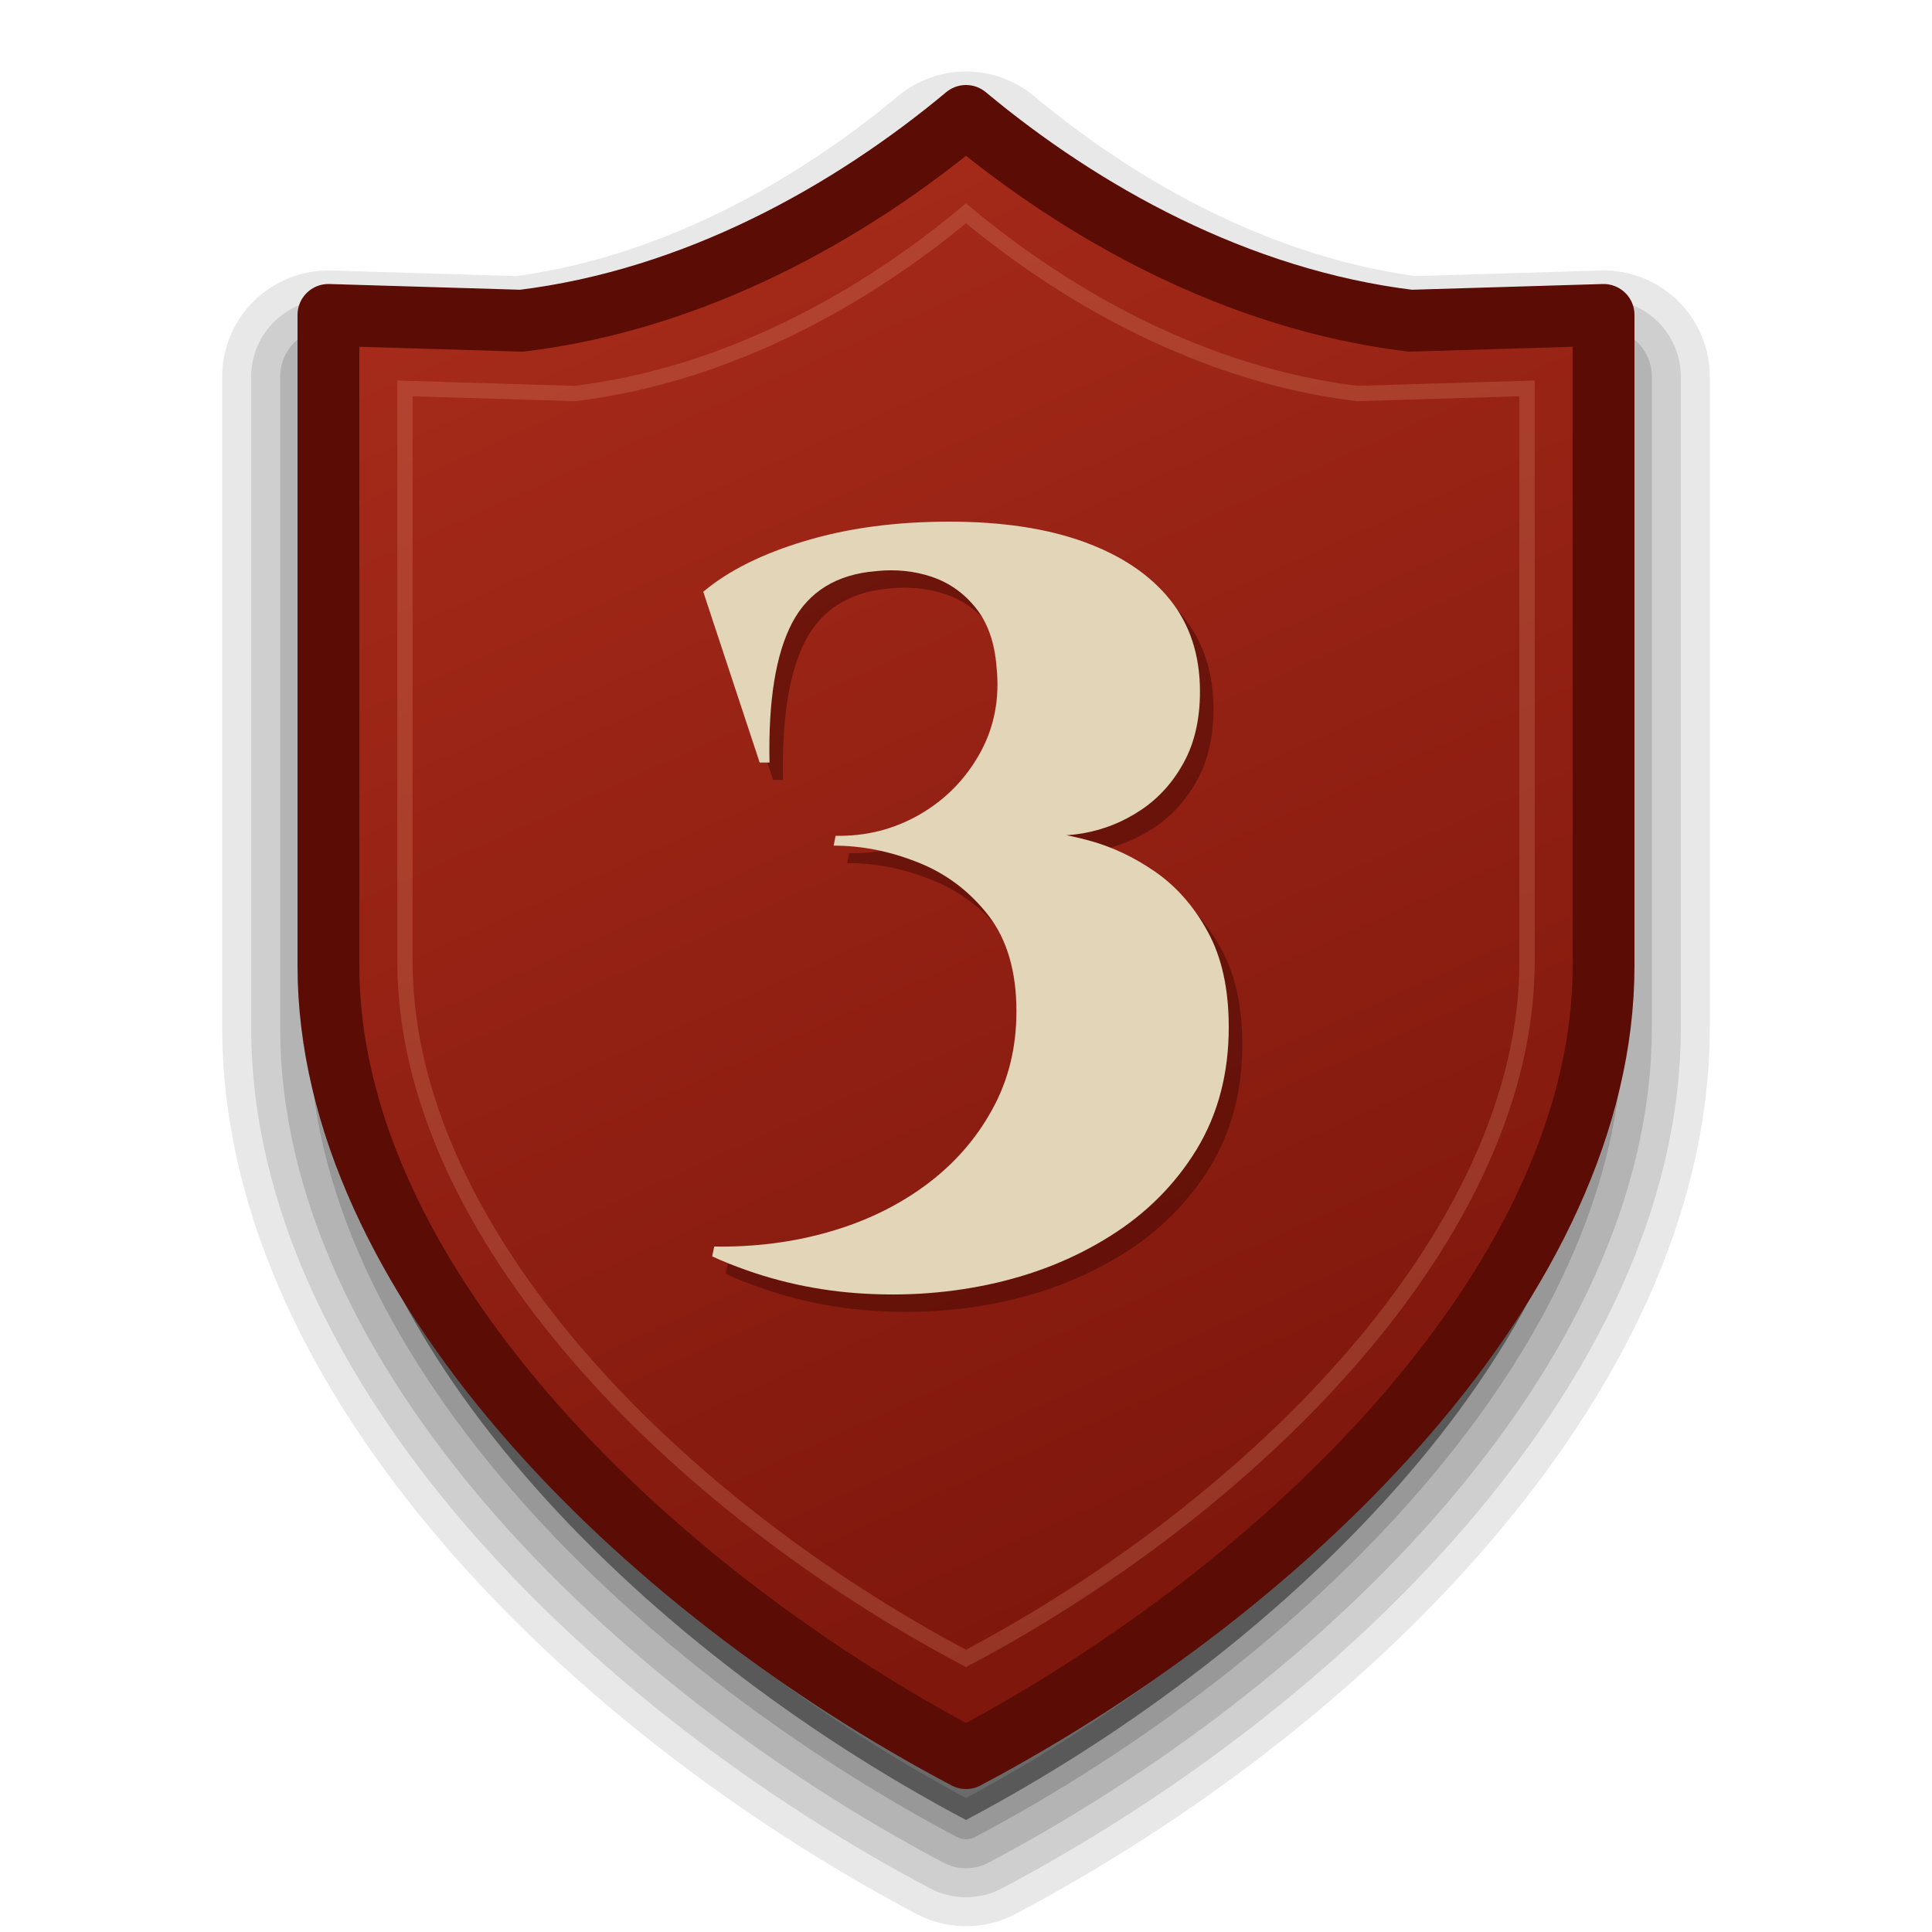
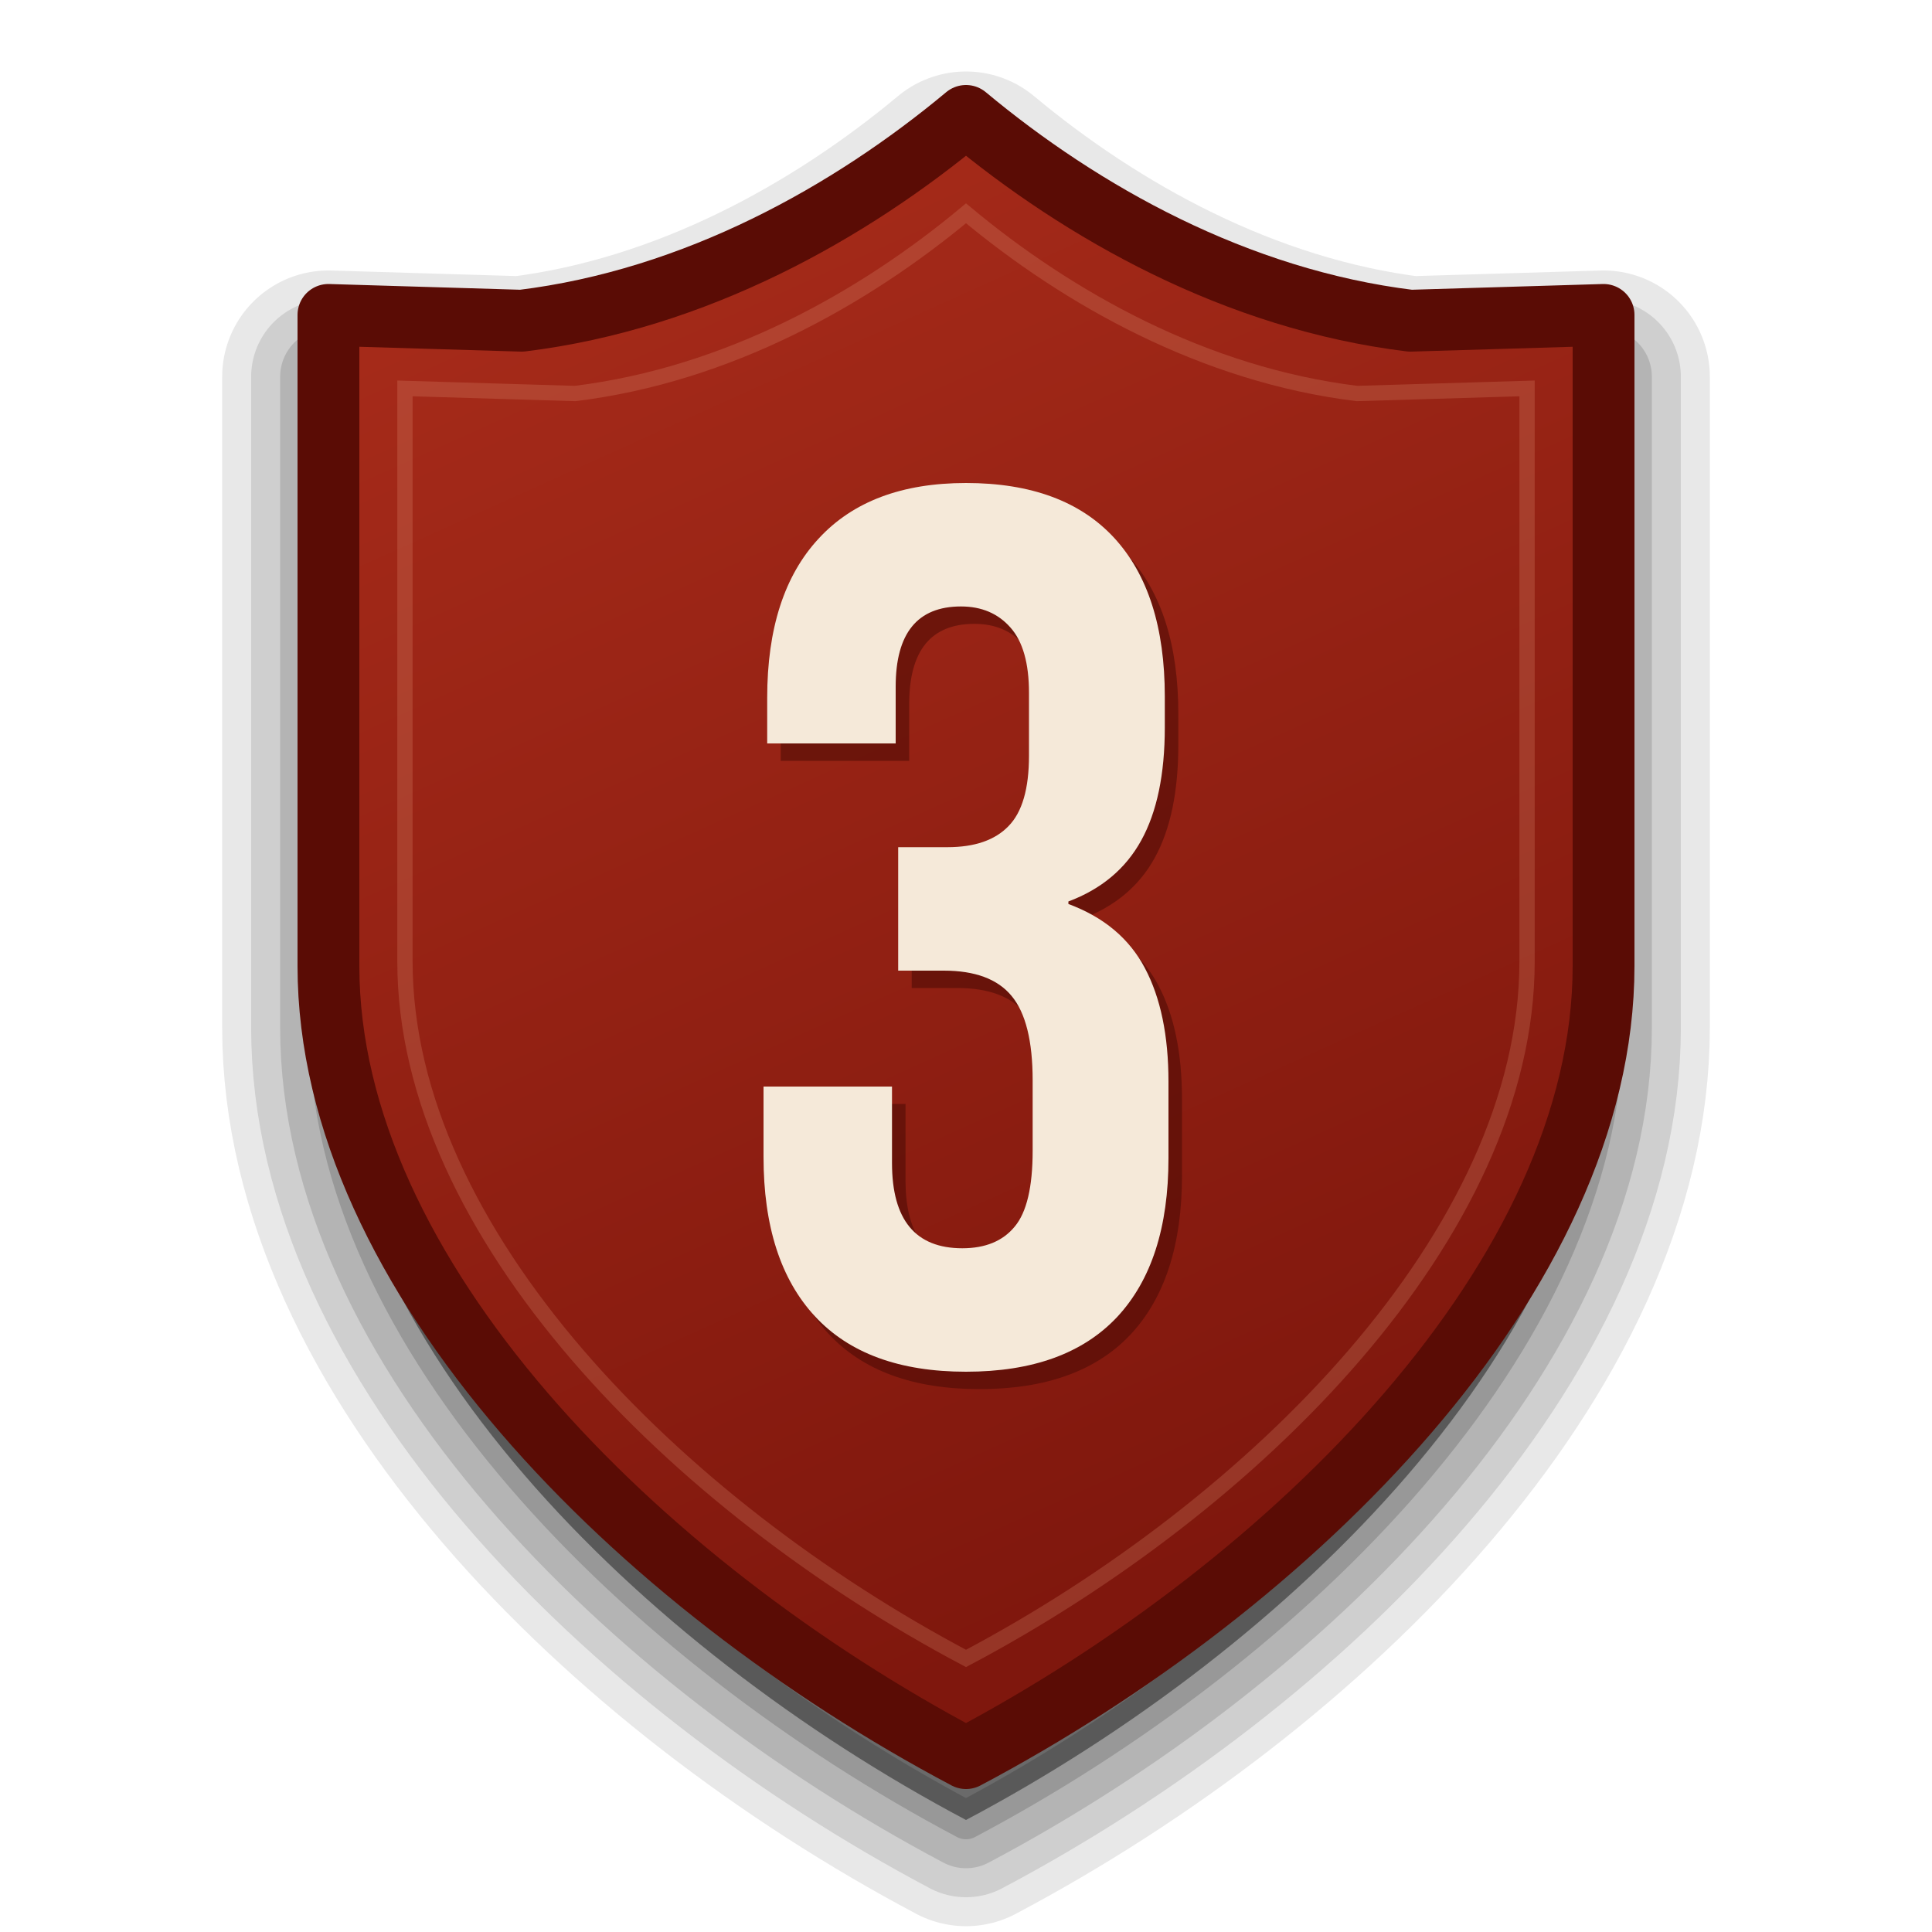
<svg xmlns="http://www.w3.org/2000/svg" viewBox="0 0 100 100">
  <defs>
    <linearGradient id="plus3-fill" x1="0" y1="0" x2=".35" y2="1">
      <stop offset="0" stop-color="#ab2d1b" />
      <stop offset="1" stop-color="#7f170d" />
    </linearGradient>
  </defs>
  <path d="M50 6C44 11 36 15.5 27 16.6L17 16.3L17 50C17 66 33 82 50 91C67 82 83 66 83 50L83 16.3L73 16.6C64 15.5 56 11 50 6Z" fill="#000" fill-opacity="0.09" stroke="#000" stroke-opacity="0.09" stroke-width="11" stroke-linejoin="round" transform="translate(0 3.2)" />
  <path d="M50 6C44 11 36 15.5 27 16.6L17 16.3L17 50C17 66 33 82 50 91C67 82 83 66 83 50L83 16.3L73 16.6C64 15.5 56 11 50 6Z" fill="#000" fill-opacity="0.11" stroke="#000" stroke-opacity="0.11" stroke-width="8" stroke-linejoin="round" transform="translate(0 3.2)" />
  <path d="M50 6C44 11 36 15.5 27 16.6L17 16.3L17 50C17 66 33 82 50 91C67 82 83 66 83 50L83 16.3L73 16.6C64 15.5 56 11 50 6Z" fill="#000" fill-opacity="0.13" stroke="#000" stroke-opacity="0.13" stroke-width="5" stroke-linejoin="round" transform="translate(0 3.2)" />
  <path d="M50 6C44 11 36 15.5 27 16.6L17 16.3L17 50C17 66 33 82 50 91C67 82 83 66 83 50L83 16.3L73 16.6C64 15.5 56 11 50 6Z" fill="#000" fill-opacity="0.16" stroke="#000" stroke-opacity="0.16" stroke-width="2" stroke-linejoin="round" transform="translate(0 3.2)" />
  <path d="M50 6C44 11 36 15.5 27 16.6L17 16.3L17 50C17 66 33 82 50 91C67 82 83 66 83 50L83 16.3L73 16.6C64 15.5 56 11 50 6Z" fill="url(#plus3-fill)" stroke="#5a0c05" stroke-width="3.2" stroke-linejoin="round" />
  <path d="M50 6C44 11 36 15.5 27 16.6L17 16.3L17 50C17 66 33 82 50 91C67 82 83 66 83 50L83 16.3L73 16.6C64 15.5 56 11 50 6Z" fill="none" stroke="#e9a27f" stroke-opacity=".22" stroke-width=".9" transform="translate(50 48) scale(.88) translate(-50 -48)" />
-   <path d="M49.13 27Q53.22 27 56.11 28.05Q59 29.1 60.56 31.04Q62.11 32.98 62.11 35.79Q62.11 37.94 61.27 39.47Q60.43 41.01 59.05 41.93Q57.67 42.85 56.06 43.13Q54.45 43.41 52.96 43Q54.5 43 56.31 43.49Q58.13 43.97 59.79 45.12Q61.45 46.27 62.52 48.24Q63.6 50.21 63.6 53.17Q63.6 56.75 61.94 59.49Q60.27 62.22 57.46 63.98Q54.65 65.75 51.15 66.49Q47.65 67.23 43.94 66.9Q40.24 66.56 36.86 65.03L36.97 64.52Q40.13 64.57 42.95 63.75Q45.76 62.94 47.93 61.33Q50.1 59.72 51.35 57.44Q52.61 55.17 52.61 52.35Q52.61 49.24 51.15 47.37Q49.69 45.5 47.52 44.64Q45.35 43.77 43.15 43.77L43.25 43.26Q45.6 43.31 47.6 42.16Q49.59 41.01 50.72 38.99Q51.84 36.97 51.58 34.51Q51.43 32.62 50.51 31.47Q49.59 30.32 48.24 29.86Q46.88 29.4 45.35 29.56Q42.28 29.81 41 32.24Q39.73 34.67 39.83 39.47H39.32L36.4 30.63Q38.35 28.99 41.67 28Q44.99 27 49.13 27Z" fill="#4a0a04" fill-opacity=".55" transform="translate(.7 .9)" />
-   <path d="M49.13 27Q53.22 27 56.11 28.05Q59 29.1 60.56 31.04Q62.11 32.98 62.11 35.79Q62.11 37.94 61.27 39.47Q60.43 41.01 59.05 41.93Q57.67 42.85 56.06 43.13Q54.45 43.41 52.96 43Q54.5 43 56.31 43.49Q58.13 43.97 59.79 45.12Q61.45 46.27 62.52 48.24Q63.6 50.21 63.6 53.17Q63.6 56.75 61.94 59.49Q60.27 62.22 57.46 63.98Q54.65 65.75 51.15 66.49Q47.65 67.23 43.94 66.9Q40.24 66.56 36.86 65.03L36.97 64.52Q40.13 64.57 42.95 63.75Q45.76 62.94 47.93 61.33Q50.1 59.72 51.35 57.44Q52.61 55.17 52.61 52.35Q52.61 49.24 51.15 47.37Q49.69 45.5 47.52 44.64Q45.35 43.77 43.15 43.77L43.25 43.26Q45.6 43.31 47.6 42.16Q49.59 41.01 50.72 38.99Q51.84 36.97 51.58 34.51Q51.43 32.62 50.51 31.47Q49.59 30.32 48.24 29.86Q46.88 29.4 45.35 29.56Q42.28 29.81 41 32.24Q39.73 34.67 39.83 39.47H39.32L36.4 30.63Q38.35 28.99 41.67 28Q44.99 27 49.13 27Z" fill="#e2d5b8" />
+   <path d="M39.52 59.88V56.24H46.17V60.2Q46.17 64.61 49.81 64.61Q51.6 64.61 52.52 63.49Q53.45 62.38 53.45 59.56V55.92Q53.45 52.86 52.36 51.55Q51.28 50.24 48.85 50.24H46.49V43.85H49.04Q51.15 43.85 52.2 42.76Q53.26 41.68 53.26 39.12V35.86Q53.26 33.56 52.3 32.48Q51.34 31.39 49.74 31.39Q46.36 31.39 46.36 35.54V38.48H39.71V36.12Q39.71 30.75 42.37 27.88Q45.02 25 50 25Q55.05 25 57.67 27.84Q60.29 30.69 60.29 36.05V37.65Q60.29 41.29 59.07 43.5Q57.86 45.7 55.3 46.66V46.79Q58.05 47.81 59.26 50.11Q60.48 52.41 60.48 55.99V59.95Q60.48 65.31 57.83 68.16Q55.17 71 50 71Q44.83 71 42.17 68.12Q39.52 65.25 39.52 59.88Z" fill="#4a0a04" fill-opacity=".55" transform="translate(.7 .9)" />
+   <path d="M39.52 59.88V56.24H46.17V60.2Q46.17 64.61 49.81 64.61Q51.6 64.61 52.52 63.49Q53.45 62.38 53.45 59.56V55.92Q53.45 52.86 52.36 51.55Q51.28 50.24 48.85 50.24H46.49V43.85H49.04Q51.15 43.85 52.2 42.76Q53.26 41.68 53.26 39.12V35.86Q53.26 33.56 52.3 32.48Q51.34 31.39 49.74 31.39Q46.36 31.39 46.36 35.54V38.48H39.71V36.12Q39.71 30.75 42.37 27.88Q45.02 25 50 25Q55.05 25 57.67 27.84Q60.29 30.69 60.29 36.05V37.65Q60.29 41.29 59.07 43.5Q57.86 45.7 55.3 46.66V46.79Q58.05 47.81 59.26 50.11Q60.48 52.41 60.48 55.99V59.95Q60.48 65.31 57.83 68.16Q55.17 71 50 71Q44.83 71 42.17 68.12Q39.52 65.25 39.52 59.88Z" fill="#f5e9d9" />
</svg>
